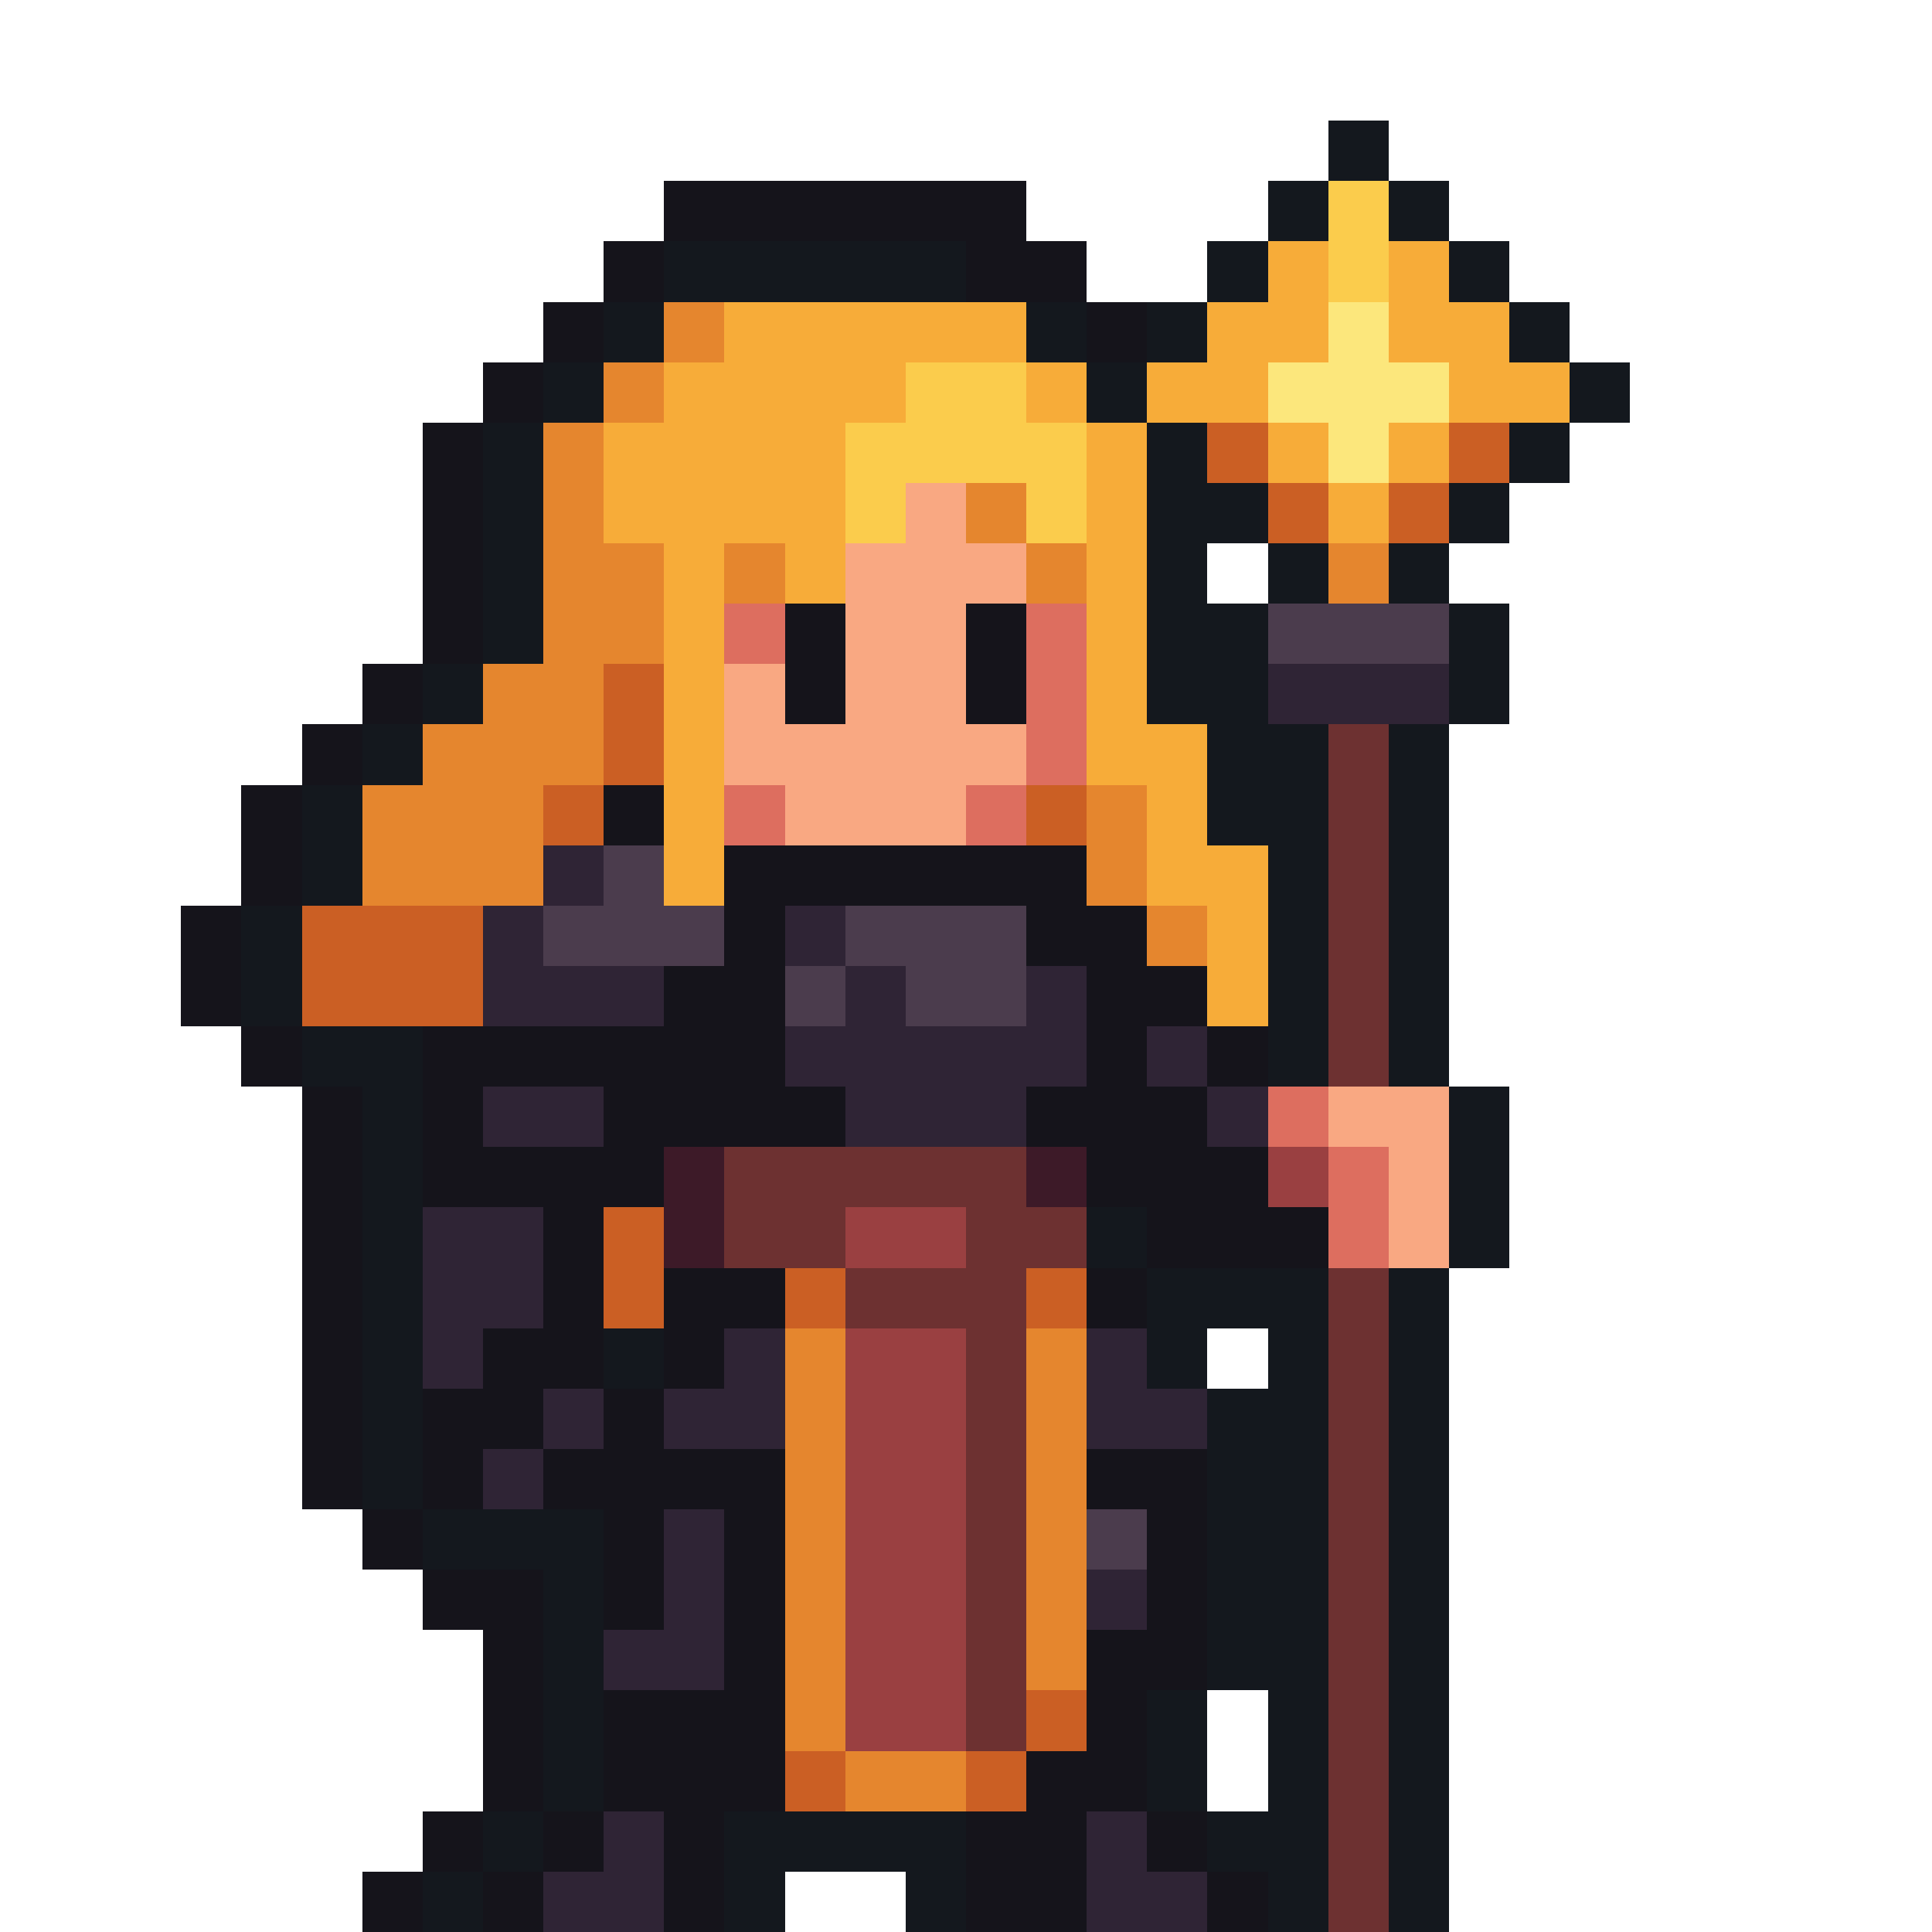
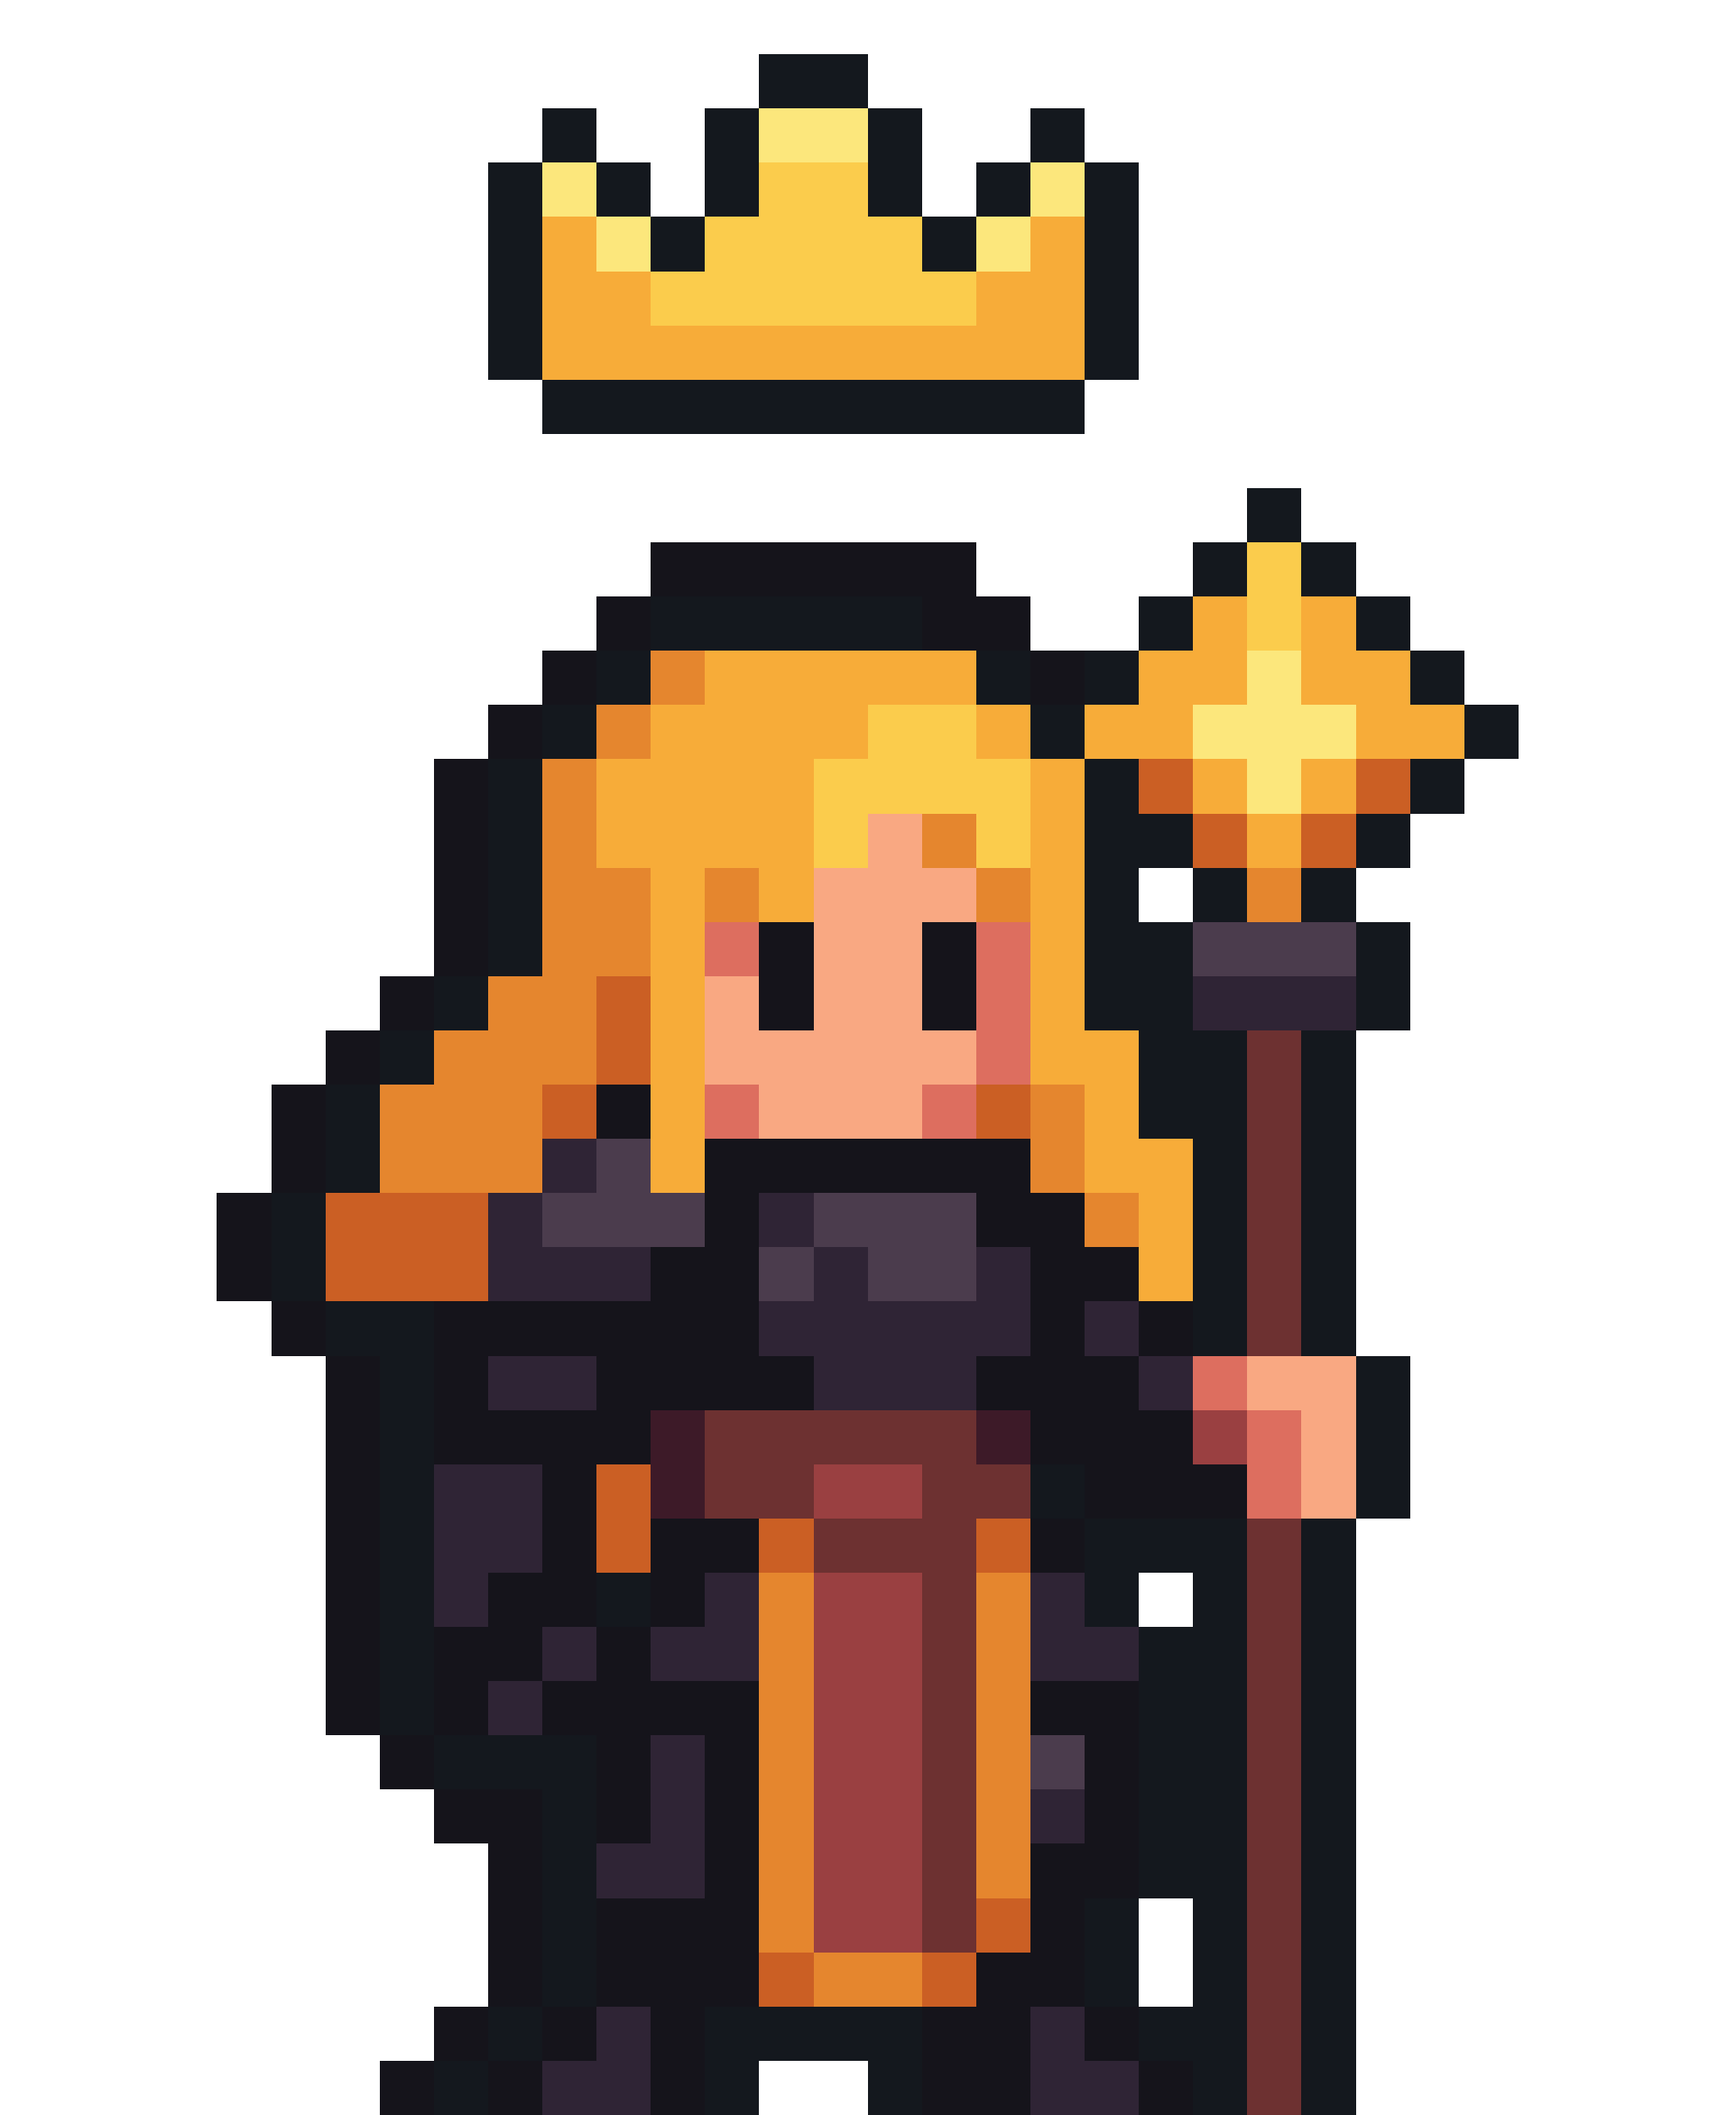
- <svg xmlns="http://www.w3.org/2000/svg" version="1.1" width="32" height="32" shape-rendering="crispEdges">
-   <rect x="22" y="2" width="1" height="1" fill="#14181E" />
-   <rect x="11" y="3" width="6" height="1" fill="#15141B" />
-   <rect x="21" y="3" width="1" height="1" fill="#14181E" />
-   <rect x="22" y="3" width="1" height="2" fill="#FBCC4C" />
-   <rect x="23" y="3" width="1" height="1" fill="#14181E" />
-   <rect x="10" y="4" width="1" height="1" fill="#15141B" />
-   <rect x="11" y="4" width="5" height="1" fill="#14181E" />
-   <rect x="16" y="4" width="2" height="1" fill="#15141B" />
-   <rect x="20" y="4" width="1" height="1" fill="#14181E" />
-   <rect x="21" y="4" width="1" height="2" fill="#F7AC39" />
-   <rect x="23" y="4" width="1" height="2" fill="#F7AC39" />
-   <rect x="24" y="4" width="1" height="1" fill="#14181E" />
-   <rect x="9" y="5" width="1" height="1" fill="#15141B" />
-   <rect x="10" y="5" width="1" height="1" fill="#14181E" />
-   <rect x="11" y="5" width="1" height="1" fill="#E5862E" />
-   <rect x="12" y="5" width="5" height="1" fill="#F7AC39" />
-   <rect x="17" y="5" width="1" height="1" fill="#14181E" />
-   <rect x="18" y="5" width="1" height="1" fill="#15141B" />
-   <rect x="19" y="5" width="1" height="1" fill="#14181E" />
-   <rect x="20" y="5" width="1" height="2" fill="#F7AC39" />
-   <rect x="22" y="5" width="1" height="3" fill="#FCE77C" />
-   <rect x="24" y="5" width="1" height="2" fill="#F7AC39" />
-   <rect x="25" y="5" width="1" height="1" fill="#14181E" />
-   <rect x="8" y="6" width="1" height="1" fill="#15141B" />
-   <rect x="9" y="6" width="1" height="1" fill="#14181E" />
-   <rect x="10" y="6" width="1" height="1" fill="#E5862E" />
-   <rect x="11" y="6" width="4" height="1" fill="#F7AC39" />
-   <rect x="15" y="6" width="2" height="2" fill="#FBCC4C" />
-   <rect x="17" y="6" width="1" height="1" fill="#F7AC39" />
-   <rect x="18" y="6" width="1" height="1" fill="#14181E" />
-   <rect x="19" y="6" width="1" height="1" fill="#F7AC39" />
-   <rect x="21" y="6" width="1" height="1" fill="#FCE77C" />
-   <rect x="23" y="6" width="1" height="1" fill="#FCE77C" />
-   <rect x="25" y="6" width="1" height="1" fill="#F7AC39" />
-   <rect x="26" y="6" width="1" height="1" fill="#14181E" />
-   <rect x="7" y="7" width="1" height="4" fill="#15141B" />
-   <rect x="8" y="7" width="1" height="4" fill="#14181E" />
-   <rect x="9" y="7" width="1" height="6" fill="#E5862E" />
-   <rect x="10" y="7" width="4" height="2" fill="#F7AC39" />
-   <rect x="14" y="7" width="1" height="2" fill="#FBCC4C" />
-   <rect x="17" y="7" width="1" height="2" fill="#FBCC4C" />
-   <rect x="18" y="7" width="1" height="6" fill="#F7AC39" />
-   <rect x="19" y="7" width="1" height="5" fill="#14181E" />
-   <rect x="20" y="7" width="1" height="1" fill="#CB5F24" />
-   <rect x="21" y="7" width="1" height="1" fill="#F7AC39" />
-   <rect x="23" y="7" width="1" height="1" fill="#F7AC39" />
-   <rect x="24" y="7" width="1" height="1" fill="#CB5F24" />
-   <rect x="25" y="7" width="1" height="1" fill="#14181E" />
-   <rect x="15" y="8" width="1" height="6" fill="#F9A882" />
-   <rect x="16" y="8" width="1" height="1" fill="#E5862E" />
-   <rect x="20" y="8" width="1" height="1" fill="#14181E" />
-   <rect x="21" y="8" width="1" height="1" fill="#CB5F24" />
-   <rect x="22" y="8" width="1" height="1" fill="#F7AC39" />
-   <rect x="23" y="8" width="1" height="1" fill="#CB5F24" />
-   <rect x="24" y="8" width="1" height="1" fill="#14181E" />
-   <rect x="10" y="9" width="1" height="2" fill="#E5862E" />
-   <rect x="11" y="9" width="1" height="6" fill="#F7AC39" />
-   <rect x="12" y="9" width="1" height="1" fill="#E5862E" />
-   <rect x="13" y="9" width="1" height="1" fill="#F7AC39" />
-   <rect x="14" y="9" width="1" height="5" fill="#F9A882" />
-   <rect x="16" y="9" width="1" height="1" fill="#F9A882" />
-   <rect x="17" y="9" width="1" height="1" fill="#E5862E" />
-   <rect x="21" y="9" width="1" height="1" fill="#14181E" />
-   <rect x="22" y="9" width="1" height="1" fill="#E5862E" />
+ <svg xmlns="http://www.w3.org/2000/svg" version="1.1" width="32" height="39" shape-rendering="crispEdges">
+   <rect x="14" y="1" width="2" height="1" fill="#14181E" />
+   <rect x="10" y="2" width="1" height="1" fill="#14181E" />
+   <rect x="13" y="2" width="1" height="2" fill="#14181E" />
+   <rect x="14" y="2" width="2" height="1" fill="#FCE77C" />
+   <rect x="16" y="2" width="1" height="2" fill="#14181E" />
+   <rect x="19" y="2" width="1" height="1" fill="#14181E" />
+   <rect x="9" y="3" width="1" height="4" fill="#14181E" />
+   <rect x="10" y="3" width="1" height="1" fill="#FCE77C" />
+   <rect x="11" y="3" width="1" height="1" fill="#14181E" />
+   <rect x="14" y="3" width="2" height="3" fill="#FBCC4C" />
+   <rect x="18" y="3" width="1" height="1" fill="#14181E" />
+   <rect x="19" y="3" width="1" height="1" fill="#FCE77C" />
+   <rect x="20" y="3" width="1" height="4" fill="#14181E" />
+   <rect x="10" y="4" width="1" height="3" fill="#F7AC39" />
+   <rect x="11" y="4" width="1" height="1" fill="#FCE77C" />
+   <rect x="12" y="4" width="1" height="1" fill="#14181E" />
+   <rect x="13" y="4" width="1" height="2" fill="#FBCC4C" />
+   <rect x="16" y="4" width="1" height="2" fill="#FBCC4C" />
+   <rect x="17" y="4" width="1" height="1" fill="#14181E" />
+   <rect x="18" y="4" width="1" height="1" fill="#FCE77C" />
+   <rect x="19" y="4" width="1" height="3" fill="#F7AC39" />
+   <rect x="11" y="5" width="1" height="2" fill="#F7AC39" />
+   <rect x="12" y="5" width="1" height="1" fill="#FBCC4C" />
+   <rect x="17" y="5" width="1" height="1" fill="#FBCC4C" />
+   <rect x="18" y="5" width="1" height="2" fill="#F7AC39" />
+   <rect x="12" y="6" width="6" height="1" fill="#F7AC39" />
+   <rect x="10" y="7" width="10" height="1" fill="#14181E" />
  <rect x="23" y="9" width="1" height="1" fill="#14181E" />
-   <rect x="12" y="10" width="1" height="1" fill="#DD6E5F" />
-   <rect x="13" y="10" width="1" height="2" fill="#15141B" />
-   <rect x="16" y="10" width="1" height="2" fill="#15141B" />
-   <rect x="17" y="10" width="1" height="3" fill="#DD6E5F" />
-   <rect x="20" y="10" width="1" height="4" fill="#14181E" />
-   <rect x="21" y="10" width="3" height="1" fill="#4B3C4D" />
-   <rect x="24" y="10" width="1" height="2" fill="#14181E" />
-   <rect x="6" y="11" width="1" height="1" fill="#15141B" />
-   <rect x="7" y="11" width="1" height="1" fill="#14181E" />
-   <rect x="8" y="11" width="1" height="4" fill="#E5862E" />
-   <rect x="10" y="11" width="1" height="2" fill="#CB5F24" />
-   <rect x="12" y="11" width="1" height="2" fill="#F9A882" />
-   <rect x="21" y="11" width="3" height="1" fill="#2F2435" />
-   <rect x="5" y="12" width="1" height="1" fill="#15141B" />
-   <rect x="6" y="12" width="1" height="1" fill="#14181E" />
-   <rect x="7" y="12" width="1" height="3" fill="#E5862E" />
-   <rect x="13" y="12" width="1" height="2" fill="#F9A882" />
-   <rect x="16" y="12" width="1" height="1" fill="#F9A882" />
-   <rect x="19" y="12" width="1" height="3" fill="#F7AC39" />
-   <rect x="21" y="12" width="1" height="6" fill="#14181E" />
-   <rect x="22" y="12" width="1" height="6" fill="#6D3131" />
-   <rect x="23" y="12" width="1" height="6" fill="#14181E" />
-   <rect x="4" y="13" width="1" height="2" fill="#15141B" />
-   <rect x="5" y="13" width="1" height="2" fill="#14181E" />
-   <rect x="6" y="13" width="1" height="2" fill="#E5862E" />
-   <rect x="9" y="13" width="1" height="1" fill="#CB5F24" />
-   <rect x="10" y="13" width="1" height="1" fill="#15141B" />
-   <rect x="12" y="13" width="1" height="1" fill="#DD6E5F" />
-   <rect x="16" y="13" width="1" height="1" fill="#DD6E5F" />
-   <rect x="17" y="13" width="1" height="1" fill="#CB5F24" />
-   <rect x="18" y="13" width="1" height="2" fill="#E5862E" />
-   <rect x="9" y="14" width="1" height="1" fill="#2F2435" />
-   <rect x="10" y="14" width="1" height="2" fill="#4B3C4D" />
-   <rect x="12" y="14" width="6" height="1" fill="#15141B" />
-   <rect x="20" y="14" width="1" height="3" fill="#F7AC39" />
-   <rect x="3" y="15" width="1" height="2" fill="#15141B" />
-   <rect x="4" y="15" width="1" height="2" fill="#14181E" />
-   <rect x="5" y="15" width="3" height="2" fill="#CB5F24" />
-   <rect x="8" y="15" width="1" height="2" fill="#2F2435" />
-   <rect x="9" y="15" width="1" height="1" fill="#4B3C4D" />
-   <rect x="11" y="15" width="1" height="1" fill="#4B3C4D" />
-   <rect x="12" y="15" width="1" height="4" fill="#15141B" />
-   <rect x="13" y="15" width="1" height="1" fill="#2F2435" />
-   <rect x="14" y="15" width="3" height="1" fill="#4B3C4D" />
-   <rect x="17" y="15" width="2" height="1" fill="#15141B" />
-   <rect x="19" y="15" width="1" height="1" fill="#E5862E" />
-   <rect x="9" y="16" width="2" height="1" fill="#2F2435" />
-   <rect x="11" y="16" width="1" height="3" fill="#15141B" />
-   <rect x="13" y="16" width="1" height="1" fill="#4B3C4D" />
-   <rect x="14" y="16" width="1" height="3" fill="#2F2435" />
-   <rect x="15" y="16" width="2" height="1" fill="#4B3C4D" />
-   <rect x="17" y="16" width="1" height="2" fill="#2F2435" />
-   <rect x="18" y="16" width="2" height="1" fill="#15141B" />
-   <rect x="4" y="17" width="1" height="1" fill="#15141B" />
-   <rect x="5" y="17" width="2" height="1" fill="#14181E" />
-   <rect x="7" y="17" width="4" height="1" fill="#15141B" />
-   <rect x="13" y="17" width="1" height="1" fill="#2F2435" />
-   <rect x="15" y="17" width="2" height="2" fill="#2F2435" />
-   <rect x="18" y="17" width="1" height="3" fill="#15141B" />
-   <rect x="19" y="17" width="1" height="1" fill="#2F2435" />
-   <rect x="20" y="17" width="1" height="1" fill="#15141B" />
-   <rect x="5" y="18" width="1" height="7" fill="#15141B" />
-   <rect x="6" y="18" width="1" height="7" fill="#14181E" />
-   <rect x="7" y="18" width="1" height="2" fill="#15141B" />
-   <rect x="8" y="18" width="2" height="1" fill="#2F2435" />
-   <rect x="10" y="18" width="1" height="2" fill="#15141B" />
-   <rect x="13" y="18" width="1" height="1" fill="#15141B" />
-   <rect x="17" y="18" width="1" height="1" fill="#15141B" />
-   <rect x="19" y="18" width="1" height="3" fill="#15141B" />
-   <rect x="20" y="18" width="1" height="1" fill="#2F2435" />
-   <rect x="21" y="18" width="1" height="1" fill="#DD6E5F" />
-   <rect x="22" y="18" width="2" height="1" fill="#F9A882" />
-   <rect x="24" y="18" width="1" height="3" fill="#14181E" />
-   <rect x="8" y="19" width="2" height="1" fill="#15141B" />
-   <rect x="11" y="19" width="1" height="2" fill="#3D1A28" />
-   <rect x="12" y="19" width="5" height="1" fill="#6D3131" />
-   <rect x="17" y="19" width="1" height="1" fill="#3D1A28" />
-   <rect x="20" y="19" width="1" height="2" fill="#15141B" />
-   <rect x="21" y="19" width="1" height="1" fill="#9A4041" />
-   <rect x="22" y="19" width="1" height="2" fill="#DD6E5F" />
-   <rect x="23" y="19" width="1" height="2" fill="#F9A882" />
-   <rect x="7" y="20" width="2" height="2" fill="#2F2435" />
-   <rect x="9" y="20" width="1" height="3" fill="#15141B" />
-   <rect x="10" y="20" width="1" height="2" fill="#CB5F24" />
-   <rect x="12" y="20" width="2" height="1" fill="#6D3131" />
-   <rect x="14" y="20" width="2" height="1" fill="#9A4041" />
-   <rect x="16" y="20" width="2" height="1" fill="#6D3131" />
-   <rect x="18" y="20" width="1" height="1" fill="#14181E" />
-   <rect x="21" y="20" width="1" height="1" fill="#15141B" />
-   <rect x="11" y="21" width="2" height="1" fill="#15141B" />
-   <rect x="13" y="21" width="1" height="1" fill="#CB5F24" />
-   <rect x="14" y="21" width="3" height="1" fill="#6D3131" />
-   <rect x="17" y="21" width="1" height="1" fill="#CB5F24" />
-   <rect x="18" y="21" width="1" height="1" fill="#15141B" />
-   <rect x="19" y="21" width="3" height="1" fill="#14181E" />
-   <rect x="22" y="21" width="1" height="11" fill="#6D3131" />
-   <rect x="23" y="21" width="1" height="11" fill="#14181E" />
-   <rect x="7" y="22" width="1" height="1" fill="#2F2435" />
-   <rect x="8" y="22" width="1" height="2" fill="#15141B" />
-   <rect x="10" y="22" width="1" height="1" fill="#14181E" />
-   <rect x="11" y="22" width="1" height="1" fill="#15141B" />
-   <rect x="12" y="22" width="1" height="2" fill="#2F2435" />
-   <rect x="13" y="22" width="1" height="7" fill="#E5862E" />
-   <rect x="14" y="22" width="2" height="7" fill="#9A4041" />
-   <rect x="16" y="22" width="1" height="7" fill="#6D3131" />
-   <rect x="17" y="22" width="1" height="6" fill="#E5862E" />
-   <rect x="18" y="22" width="1" height="2" fill="#2F2435" />
-   <rect x="19" y="22" width="1" height="1" fill="#14181E" />
-   <rect x="21" y="22" width="1" height="10" fill="#14181E" />
-   <rect x="7" y="23" width="1" height="2" fill="#15141B" />
-   <rect x="9" y="23" width="1" height="1" fill="#2F2435" />
-   <rect x="10" y="23" width="1" height="4" fill="#15141B" />
-   <rect x="11" y="23" width="1" height="1" fill="#2F2435" />
-   <rect x="19" y="23" width="1" height="1" fill="#2F2435" />
-   <rect x="20" y="23" width="1" height="5" fill="#14181E" />
-   <rect x="8" y="24" width="1" height="1" fill="#2F2435" />
-   <rect x="9" y="24" width="1" height="1" fill="#15141B" />
-   <rect x="11" y="24" width="2" height="1" fill="#15141B" />
-   <rect x="18" y="24" width="2" height="1" fill="#15141B" />
-   <rect x="6" y="25" width="1" height="1" fill="#15141B" />
-   <rect x="7" y="25" width="3" height="1" fill="#14181E" />
-   <rect x="11" y="25" width="1" height="3" fill="#2F2435" />
-   <rect x="12" y="25" width="1" height="5" fill="#15141B" />
-   <rect x="18" y="25" width="1" height="1" fill="#4B3C4D" />
-   <rect x="19" y="25" width="1" height="3" fill="#15141B" />
-   <rect x="7" y="26" width="2" height="1" fill="#15141B" />
-   <rect x="9" y="26" width="1" height="4" fill="#14181E" />
-   <rect x="18" y="26" width="1" height="1" fill="#2F2435" />
-   <rect x="8" y="27" width="1" height="3" fill="#15141B" />
-   <rect x="10" y="27" width="1" height="1" fill="#2F2435" />
-   <rect x="18" y="27" width="1" height="3" fill="#15141B" />
-   <rect x="10" y="28" width="2" height="2" fill="#15141B" />
-   <rect x="17" y="28" width="1" height="1" fill="#CB5F24" />
-   <rect x="19" y="28" width="1" height="2" fill="#14181E" />
-   <rect x="13" y="29" width="1" height="1" fill="#CB5F24" />
-   <rect x="14" y="29" width="2" height="1" fill="#E5862E" />
-   <rect x="16" y="29" width="1" height="1" fill="#CB5F24" />
-   <rect x="17" y="29" width="1" height="3" fill="#15141B" />
-   <rect x="7" y="30" width="1" height="1" fill="#15141B" />
-   <rect x="8" y="30" width="1" height="1" fill="#14181E" />
-   <rect x="9" y="30" width="1" height="1" fill="#15141B" />
-   <rect x="10" y="30" width="1" height="2" fill="#2F2435" />
-   <rect x="11" y="30" width="1" height="2" fill="#15141B" />
-   <rect x="12" y="30" width="4" height="1" fill="#14181E" />
-   <rect x="16" y="30" width="1" height="2" fill="#15141B" />
-   <rect x="18" y="30" width="1" height="2" fill="#2F2435" />
-   <rect x="19" y="30" width="1" height="1" fill="#15141B" />
-   <rect x="20" y="30" width="1" height="1" fill="#14181E" />
-   <rect x="6" y="31" width="1" height="1" fill="#15141B" />
-   <rect x="7" y="31" width="1" height="1" fill="#14181E" />
-   <rect x="8" y="31" width="1" height="1" fill="#15141B" />
+   <rect x="12" y="10" width="6" height="1" fill="#15141B" />
+   <rect x="22" y="10" width="1" height="1" fill="#14181E" />
+   <rect x="23" y="10" width="1" height="2" fill="#FBCC4C" />
+   <rect x="24" y="10" width="1" height="1" fill="#14181E" />
+   <rect x="11" y="11" width="1" height="1" fill="#15141B" />
+   <rect x="12" y="11" width="5" height="1" fill="#14181E" />
+   <rect x="17" y="11" width="2" height="1" fill="#15141B" />
+   <rect x="21" y="11" width="1" height="1" fill="#14181E" />
+   <rect x="22" y="11" width="1" height="2" fill="#F7AC39" />
+   <rect x="24" y="11" width="1" height="2" fill="#F7AC39" />
+   <rect x="25" y="11" width="1" height="1" fill="#14181E" />
+   <rect x="10" y="12" width="1" height="1" fill="#15141B" />
+   <rect x="11" y="12" width="1" height="1" fill="#14181E" />
+   <rect x="12" y="12" width="1" height="1" fill="#E5862E" />
+   <rect x="13" y="12" width="5" height="1" fill="#F7AC39" />
+   <rect x="18" y="12" width="1" height="1" fill="#14181E" />
+   <rect x="19" y="12" width="1" height="1" fill="#15141B" />
+   <rect x="20" y="12" width="1" height="1" fill="#14181E" />
+   <rect x="21" y="12" width="1" height="2" fill="#F7AC39" />
+   <rect x="23" y="12" width="1" height="3" fill="#FCE77C" />
+   <rect x="25" y="12" width="1" height="2" fill="#F7AC39" />
+   <rect x="26" y="12" width="1" height="1" fill="#14181E" />
+   <rect x="9" y="13" width="1" height="1" fill="#15141B" />
+   <rect x="10" y="13" width="1" height="1" fill="#14181E" />
+   <rect x="11" y="13" width="1" height="1" fill="#E5862E" />
+   <rect x="12" y="13" width="4" height="1" fill="#F7AC39" />
+   <rect x="16" y="13" width="2" height="2" fill="#FBCC4C" />
+   <rect x="18" y="13" width="1" height="1" fill="#F7AC39" />
+   <rect x="19" y="13" width="1" height="1" fill="#14181E" />
+   <rect x="20" y="13" width="1" height="1" fill="#F7AC39" />
+   <rect x="22" y="13" width="1" height="1" fill="#FCE77C" />
+   <rect x="24" y="13" width="1" height="1" fill="#FCE77C" />
+   <rect x="26" y="13" width="1" height="1" fill="#F7AC39" />
+   <rect x="27" y="13" width="1" height="1" fill="#14181E" />
+   <rect x="8" y="14" width="1" height="4" fill="#15141B" />
+   <rect x="9" y="14" width="1" height="4" fill="#14181E" />
+   <rect x="10" y="14" width="1" height="6" fill="#E5862E" />
+   <rect x="11" y="14" width="4" height="2" fill="#F7AC39" />
+   <rect x="15" y="14" width="1" height="2" fill="#FBCC4C" />
+   <rect x="18" y="14" width="1" height="2" fill="#FBCC4C" />
+   <rect x="19" y="14" width="1" height="6" fill="#F7AC39" />
+   <rect x="20" y="14" width="1" height="5" fill="#14181E" />
+   <rect x="21" y="14" width="1" height="1" fill="#CB5F24" />
+   <rect x="22" y="14" width="1" height="1" fill="#F7AC39" />
+   <rect x="24" y="14" width="1" height="1" fill="#F7AC39" />
+   <rect x="25" y="14" width="1" height="1" fill="#CB5F24" />
+   <rect x="26" y="14" width="1" height="1" fill="#14181E" />
+   <rect x="16" y="15" width="1" height="6" fill="#F9A882" />
+   <rect x="17" y="15" width="1" height="1" fill="#E5862E" />
+   <rect x="21" y="15" width="1" height="1" fill="#14181E" />
+   <rect x="22" y="15" width="1" height="1" fill="#CB5F24" />
+   <rect x="23" y="15" width="1" height="1" fill="#F7AC39" />
+   <rect x="24" y="15" width="1" height="1" fill="#CB5F24" />
+   <rect x="25" y="15" width="1" height="1" fill="#14181E" />
+   <rect x="11" y="16" width="1" height="2" fill="#E5862E" />
+   <rect x="12" y="16" width="1" height="6" fill="#F7AC39" />
+   <rect x="13" y="16" width="1" height="1" fill="#E5862E" />
+   <rect x="14" y="16" width="1" height="1" fill="#F7AC39" />
+   <rect x="15" y="16" width="1" height="5" fill="#F9A882" />
+   <rect x="17" y="16" width="1" height="1" fill="#F9A882" />
+   <rect x="18" y="16" width="1" height="1" fill="#E5862E" />
+   <rect x="22" y="16" width="1" height="1" fill="#14181E" />
+   <rect x="23" y="16" width="1" height="1" fill="#E5862E" />
+   <rect x="24" y="16" width="1" height="1" fill="#14181E" />
+   <rect x="13" y="17" width="1" height="1" fill="#DD6E5F" />
+   <rect x="14" y="17" width="1" height="2" fill="#15141B" />
+   <rect x="17" y="17" width="1" height="2" fill="#15141B" />
+   <rect x="18" y="17" width="1" height="3" fill="#DD6E5F" />
+   <rect x="21" y="17" width="1" height="4" fill="#14181E" />
+   <rect x="22" y="17" width="3" height="1" fill="#4B3C4D" />
+   <rect x="25" y="17" width="1" height="2" fill="#14181E" />
+   <rect x="7" y="18" width="1" height="1" fill="#15141B" />
+   <rect x="8" y="18" width="1" height="1" fill="#14181E" />
+   <rect x="9" y="18" width="1" height="4" fill="#E5862E" />
+   <rect x="11" y="18" width="1" height="2" fill="#CB5F24" />
+   <rect x="13" y="18" width="1" height="2" fill="#F9A882" />
+   <rect x="22" y="18" width="3" height="1" fill="#2F2435" />
+   <rect x="6" y="19" width="1" height="1" fill="#15141B" />
+   <rect x="7" y="19" width="1" height="1" fill="#14181E" />
+   <rect x="8" y="19" width="1" height="3" fill="#E5862E" />
+   <rect x="14" y="19" width="1" height="2" fill="#F9A882" />
+   <rect x="17" y="19" width="1" height="1" fill="#F9A882" />
+   <rect x="20" y="19" width="1" height="3" fill="#F7AC39" />
+   <rect x="22" y="19" width="1" height="6" fill="#14181E" />
+   <rect x="23" y="19" width="1" height="6" fill="#6D3131" />
+   <rect x="24" y="19" width="1" height="6" fill="#14181E" />
+   <rect x="5" y="20" width="1" height="2" fill="#15141B" />
+   <rect x="6" y="20" width="1" height="2" fill="#14181E" />
+   <rect x="7" y="20" width="1" height="2" fill="#E5862E" />
+   <rect x="10" y="20" width="1" height="1" fill="#CB5F24" />
+   <rect x="11" y="20" width="1" height="1" fill="#15141B" />
+   <rect x="13" y="20" width="1" height="1" fill="#DD6E5F" />
+   <rect x="17" y="20" width="1" height="1" fill="#DD6E5F" />
+   <rect x="18" y="20" width="1" height="1" fill="#CB5F24" />
+   <rect x="19" y="20" width="1" height="2" fill="#E5862E" />
+   <rect x="10" y="21" width="1" height="1" fill="#2F2435" />
+   <rect x="11" y="21" width="1" height="2" fill="#4B3C4D" />
+   <rect x="13" y="21" width="6" height="1" fill="#15141B" />
+   <rect x="21" y="21" width="1" height="3" fill="#F7AC39" />
+   <rect x="4" y="22" width="1" height="2" fill="#15141B" />
+   <rect x="5" y="22" width="1" height="2" fill="#14181E" />
+   <rect x="6" y="22" width="3" height="2" fill="#CB5F24" />
+   <rect x="9" y="22" width="1" height="2" fill="#2F2435" />
+   <rect x="10" y="22" width="1" height="1" fill="#4B3C4D" />
+   <rect x="12" y="22" width="1" height="1" fill="#4B3C4D" />
+   <rect x="13" y="22" width="1" height="4" fill="#15141B" />
+   <rect x="14" y="22" width="1" height="1" fill="#2F2435" />
+   <rect x="15" y="22" width="3" height="1" fill="#4B3C4D" />
+   <rect x="18" y="22" width="2" height="1" fill="#15141B" />
+   <rect x="20" y="22" width="1" height="1" fill="#E5862E" />
+   <rect x="10" y="23" width="2" height="1" fill="#2F2435" />
+   <rect x="12" y="23" width="1" height="3" fill="#15141B" />
+   <rect x="14" y="23" width="1" height="1" fill="#4B3C4D" />
+   <rect x="15" y="23" width="1" height="3" fill="#2F2435" />
+   <rect x="16" y="23" width="2" height="1" fill="#4B3C4D" />
+   <rect x="18" y="23" width="1" height="2" fill="#2F2435" />
+   <rect x="19" y="23" width="2" height="1" fill="#15141B" />
+   <rect x="5" y="24" width="1" height="1" fill="#15141B" />
+   <rect x="6" y="24" width="2" height="1" fill="#14181E" />
+   <rect x="8" y="24" width="4" height="1" fill="#15141B" />
+   <rect x="14" y="24" width="1" height="1" fill="#2F2435" />
+   <rect x="16" y="24" width="2" height="2" fill="#2F2435" />
+   <rect x="19" y="24" width="1" height="3" fill="#15141B" />
+   <rect x="20" y="24" width="1" height="1" fill="#2F2435" />
+   <rect x="21" y="24" width="1" height="1" fill="#15141B" />
+   <rect x="6" y="25" width="1" height="7" fill="#15141B" />
+   <rect x="7" y="25" width="1" height="7" fill="#14181E" />
+   <rect x="8" y="25" width="1" height="2" fill="#15141B" />
+   <rect x="9" y="25" width="2" height="1" fill="#2F2435" />
+   <rect x="11" y="25" width="1" height="2" fill="#15141B" />
+   <rect x="14" y="25" width="1" height="1" fill="#15141B" />
+   <rect x="18" y="25" width="1" height="1" fill="#15141B" />
+   <rect x="20" y="25" width="1" height="3" fill="#15141B" />
+   <rect x="21" y="25" width="1" height="1" fill="#2F2435" />
+   <rect x="22" y="25" width="1" height="1" fill="#DD6E5F" />
+   <rect x="23" y="25" width="2" height="1" fill="#F9A882" />
+   <rect x="25" y="25" width="1" height="3" fill="#14181E" />
+   <rect x="9" y="26" width="2" height="1" fill="#15141B" />
+   <rect x="12" y="26" width="1" height="2" fill="#3D1A28" />
+   <rect x="13" y="26" width="5" height="1" fill="#6D3131" />
+   <rect x="18" y="26" width="1" height="1" fill="#3D1A28" />
+   <rect x="21" y="26" width="1" height="2" fill="#15141B" />
+   <rect x="22" y="26" width="1" height="1" fill="#9A4041" />
+   <rect x="23" y="26" width="1" height="2" fill="#DD6E5F" />
+   <rect x="24" y="26" width="1" height="2" fill="#F9A882" />
+   <rect x="8" y="27" width="2" height="2" fill="#2F2435" />
+   <rect x="10" y="27" width="1" height="3" fill="#15141B" />
+   <rect x="11" y="27" width="1" height="2" fill="#CB5F24" />
+   <rect x="13" y="27" width="2" height="1" fill="#6D3131" />
+   <rect x="15" y="27" width="2" height="1" fill="#9A4041" />
+   <rect x="17" y="27" width="2" height="1" fill="#6D3131" />
+   <rect x="19" y="27" width="1" height="1" fill="#14181E" />
+   <rect x="22" y="27" width="1" height="1" fill="#15141B" />
+   <rect x="12" y="28" width="2" height="1" fill="#15141B" />
+   <rect x="14" y="28" width="1" height="1" fill="#CB5F24" />
+   <rect x="15" y="28" width="3" height="1" fill="#6D3131" />
+   <rect x="18" y="28" width="1" height="1" fill="#CB5F24" />
+   <rect x="19" y="28" width="1" height="1" fill="#15141B" />
+   <rect x="20" y="28" width="3" height="1" fill="#14181E" />
+   <rect x="23" y="28" width="1" height="11" fill="#6D3131" />
+   <rect x="24" y="28" width="1" height="11" fill="#14181E" />
+   <rect x="8" y="29" width="1" height="1" fill="#2F2435" />
+   <rect x="9" y="29" width="1" height="2" fill="#15141B" />
+   <rect x="11" y="29" width="1" height="1" fill="#14181E" />
+   <rect x="12" y="29" width="1" height="1" fill="#15141B" />
+   <rect x="13" y="29" width="1" height="2" fill="#2F2435" />
+   <rect x="14" y="29" width="1" height="7" fill="#E5862E" />
+   <rect x="15" y="29" width="2" height="7" fill="#9A4041" />
+   <rect x="17" y="29" width="1" height="7" fill="#6D3131" />
+   <rect x="18" y="29" width="1" height="6" fill="#E5862E" />
+   <rect x="19" y="29" width="1" height="2" fill="#2F2435" />
+   <rect x="20" y="29" width="1" height="1" fill="#14181E" />
+   <rect x="22" y="29" width="1" height="10" fill="#14181E" />
+   <rect x="8" y="30" width="1" height="2" fill="#15141B" />
+   <rect x="10" y="30" width="1" height="1" fill="#2F2435" />
+   <rect x="11" y="30" width="1" height="4" fill="#15141B" />
+   <rect x="12" y="30" width="1" height="1" fill="#2F2435" />
+   <rect x="20" y="30" width="1" height="1" fill="#2F2435" />
+   <rect x="21" y="30" width="1" height="5" fill="#14181E" />
  <rect x="9" y="31" width="1" height="1" fill="#2F2435" />
-   <rect x="12" y="31" width="1" height="1" fill="#14181E" />
-   <rect x="15" y="31" width="1" height="1" fill="#14181E" />
-   <rect x="19" y="31" width="1" height="1" fill="#2F2435" />
-   <rect x="20" y="31" width="1" height="1" fill="#15141B" />
+   <rect x="10" y="31" width="1" height="1" fill="#15141B" />
+   <rect x="12" y="31" width="2" height="1" fill="#15141B" />
+   <rect x="19" y="31" width="2" height="1" fill="#15141B" />
+   <rect x="7" y="32" width="1" height="1" fill="#15141B" />
+   <rect x="8" y="32" width="3" height="1" fill="#14181E" />
+   <rect x="12" y="32" width="1" height="3" fill="#2F2435" />
+   <rect x="13" y="32" width="1" height="5" fill="#15141B" />
+   <rect x="19" y="32" width="1" height="1" fill="#4B3C4D" />
+   <rect x="20" y="32" width="1" height="3" fill="#15141B" />
+   <rect x="8" y="33" width="2" height="1" fill="#15141B" />
+   <rect x="10" y="33" width="1" height="4" fill="#14181E" />
+   <rect x="19" y="33" width="1" height="1" fill="#2F2435" />
+   <rect x="9" y="34" width="1" height="3" fill="#15141B" />
+   <rect x="11" y="34" width="1" height="1" fill="#2F2435" />
+   <rect x="19" y="34" width="1" height="3" fill="#15141B" />
+   <rect x="11" y="35" width="2" height="2" fill="#15141B" />
+   <rect x="18" y="35" width="1" height="1" fill="#CB5F24" />
+   <rect x="20" y="35" width="1" height="2" fill="#14181E" />
+   <rect x="14" y="36" width="1" height="1" fill="#CB5F24" />
+   <rect x="15" y="36" width="2" height="1" fill="#E5862E" />
+   <rect x="17" y="36" width="1" height="1" fill="#CB5F24" />
+   <rect x="18" y="36" width="1" height="3" fill="#15141B" />
+   <rect x="8" y="37" width="1" height="1" fill="#15141B" />
+   <rect x="9" y="37" width="1" height="1" fill="#14181E" />
+   <rect x="10" y="37" width="1" height="1" fill="#15141B" />
+   <rect x="11" y="37" width="1" height="2" fill="#2F2435" />
+   <rect x="12" y="37" width="1" height="2" fill="#15141B" />
+   <rect x="13" y="37" width="4" height="1" fill="#14181E" />
+   <rect x="17" y="37" width="1" height="2" fill="#15141B" />
+   <rect x="19" y="37" width="1" height="2" fill="#2F2435" />
+   <rect x="20" y="37" width="1" height="1" fill="#15141B" />
+   <rect x="21" y="37" width="1" height="1" fill="#14181E" />
+   <rect x="7" y="38" width="1" height="1" fill="#15141B" />
+   <rect x="8" y="38" width="1" height="1" fill="#14181E" />
+   <rect x="9" y="38" width="1" height="1" fill="#15141B" />
+   <rect x="10" y="38" width="1" height="1" fill="#2F2435" />
+   <rect x="13" y="38" width="1" height="1" fill="#14181E" />
+   <rect x="16" y="38" width="1" height="1" fill="#14181E" />
+   <rect x="20" y="38" width="1" height="1" fill="#2F2435" />
+   <rect x="21" y="38" width="1" height="1" fill="#15141B" />
</svg>
